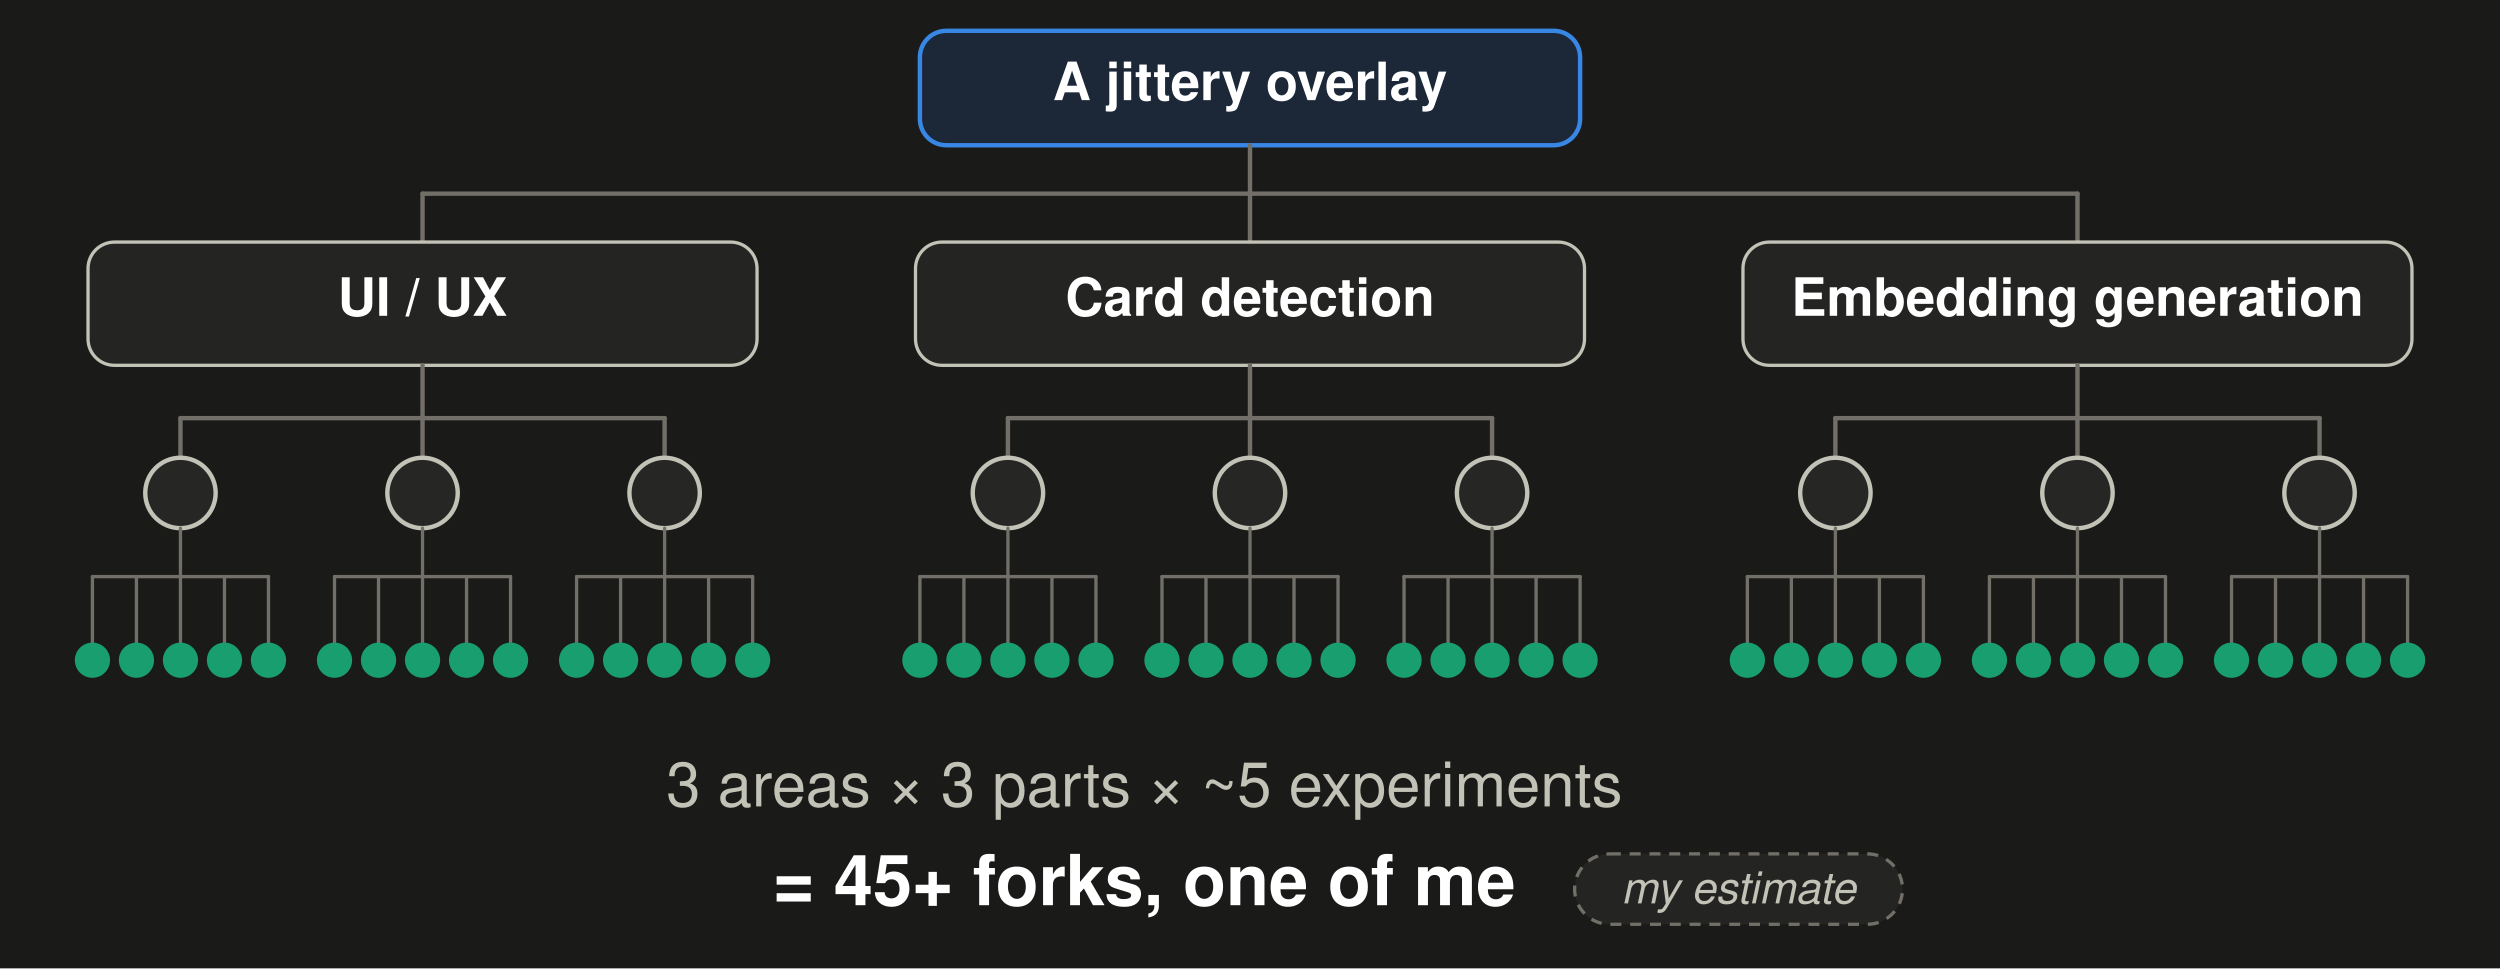
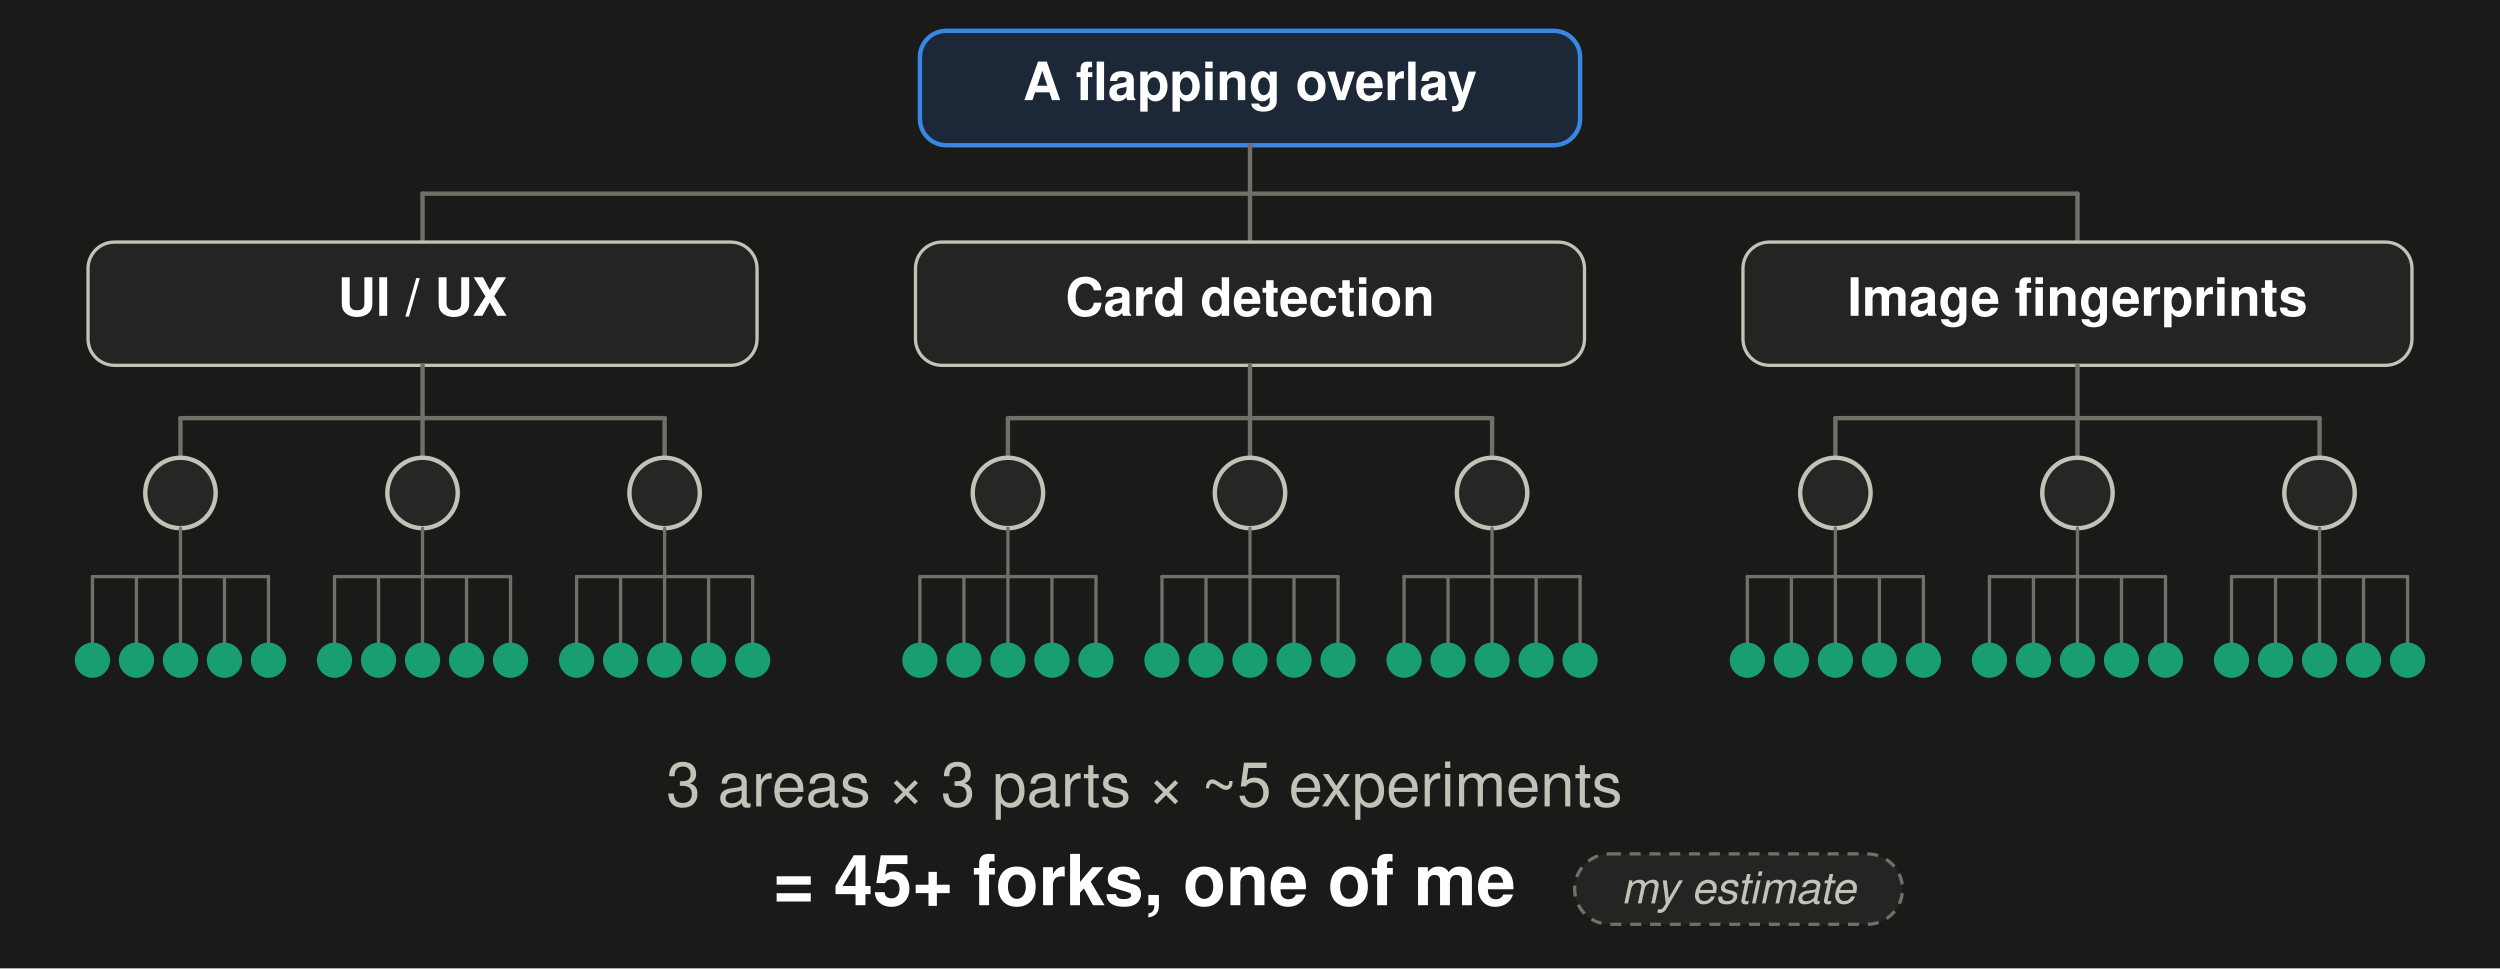
<svg xmlns="http://www.w3.org/2000/svg" viewBox="0 0 1136 440" width="1136" height="440" role="img" aria-labelledby="t d" style="font-family:system-ui, -apple-system, 'Segoe UI', Helvetica, Arial, sans-serif">
  <defs />
  <rect x="0" y="0" width="1136" height="440" data-fill-role="canvas" fill="#1a1a19" />
  <rect x="418" y="14" width="300" height="52" rx="12" data-fill-role="edge-fill" fill="#1c2838" data-stroke-role="edge-line" stroke="#3987e5" stroke-width="2" />
-   <text x="568" y="40" font-size="24" font-weight="700" text-anchor="middle" dominant-baseline="central" data-fill-role="ink" fill="#ffffff">A jittery overlay</text>
+   <text x="568" y="40" font-size="24" font-weight="700" text-anchor="middle" dominant-baseline="central" data-fill-role="ink" fill="#ffffff">A flapping overlay</text>
  <path d="M568 66 L568 88" fill="none" data-stroke-role="data-line" stroke="#726f68" stroke-width="2" stroke-linecap="round" />
  <path d="M192 88 L944 88" fill="none" data-stroke-role="data-line" stroke="#726f68" stroke-width="2" stroke-linecap="round" />
  <path d="M192 88 L192 110" fill="none" data-stroke-role="data-line" stroke="#726f68" stroke-width="2" stroke-linecap="round" />
  <rect x="40" y="110" width="304" height="56" rx="12" data-fill-role="surface" fill="#242422" data-stroke-role="ink" stroke="#c3c2b7" stroke-width="1.5" data-layout-group="fa" data-distribution="equal-gap" data-axis="x" data-group-count="3" data-gap-tol="1" data-layout-item="fa" />
  <text x="192" y="138" font-size="24" font-weight="700" text-anchor="middle" dominant-baseline="central" data-fill-role="ink" fill="#ffffff">UI / UX</text>
  <path d="M192 166 L192 190" fill="none" data-stroke-role="data-line" stroke="#726f68" stroke-width="2" stroke-linecap="round" />
  <path d="M82 190 L302 190" fill="none" data-stroke-role="data-line" stroke="#726f68" stroke-width="2" stroke-linecap="round" />
  <path d="M82 190 L82 208" fill="none" data-stroke-role="data-line" stroke="#726f68" stroke-width="2" stroke-linecap="round" />
  <circle cx="82" cy="224" r="16" data-fill-role="data-fill" fill="#262624" data-stroke-role="ink" stroke="#c3c2b7" stroke-width="2" />
  <path d="M82 240 L82 262" fill="none" data-stroke-role="data-line" stroke="#726f68" stroke-width="1.5" stroke-linecap="round" />
  <path d="M42 262 L122 262" fill="none" data-stroke-role="data-line" stroke="#726f68" stroke-width="1.5" stroke-linecap="round" />
  <path d="M42 262 L42 292" fill="none" data-stroke-role="data-line" stroke="#726f68" stroke-width="1.5" stroke-linecap="round" />
  <circle cx="42" cy="300" r="8" data-fill-role="compute-line" fill="#199e70" />
  <path d="M62 262 L62 292" fill="none" data-stroke-role="data-line" stroke="#726f68" stroke-width="1.5" stroke-linecap="round" />
  <circle cx="62" cy="300" r="8" data-fill-role="compute-line" fill="#199e70" />
  <path d="M82 262 L82 292" fill="none" data-stroke-role="data-line" stroke="#726f68" stroke-width="1.5" stroke-linecap="round" />
  <circle cx="82" cy="300" r="8" data-fill-role="compute-line" fill="#199e70" />
  <path d="M102 262 L102 292" fill="none" data-stroke-role="data-line" stroke="#726f68" stroke-width="1.5" stroke-linecap="round" />
  <circle cx="102" cy="300" r="8" data-fill-role="compute-line" fill="#199e70" />
  <path d="M122 262 L122 292" fill="none" data-stroke-role="data-line" stroke="#726f68" stroke-width="1.5" stroke-linecap="round" />
  <circle cx="122" cy="300" r="8" data-fill-role="compute-line" fill="#199e70" />
  <path d="M192 190 L192 208" fill="none" data-stroke-role="data-line" stroke="#726f68" stroke-width="2" stroke-linecap="round" />
  <circle cx="192" cy="224" r="16" data-fill-role="data-fill" fill="#262624" data-stroke-role="ink" stroke="#c3c2b7" stroke-width="2" />
  <path d="M192 240 L192 262" fill="none" data-stroke-role="data-line" stroke="#726f68" stroke-width="1.5" stroke-linecap="round" />
  <path d="M152 262 L232 262" fill="none" data-stroke-role="data-line" stroke="#726f68" stroke-width="1.5" stroke-linecap="round" />
  <path d="M152 262 L152 292" fill="none" data-stroke-role="data-line" stroke="#726f68" stroke-width="1.5" stroke-linecap="round" />
  <circle cx="152" cy="300" r="8" data-fill-role="compute-line" fill="#199e70" />
  <path d="M172 262 L172 292" fill="none" data-stroke-role="data-line" stroke="#726f68" stroke-width="1.5" stroke-linecap="round" />
  <circle cx="172" cy="300" r="8" data-fill-role="compute-line" fill="#199e70" />
  <path d="M192 262 L192 292" fill="none" data-stroke-role="data-line" stroke="#726f68" stroke-width="1.5" stroke-linecap="round" />
  <circle cx="192" cy="300" r="8" data-fill-role="compute-line" fill="#199e70" />
  <path d="M212 262 L212 292" fill="none" data-stroke-role="data-line" stroke="#726f68" stroke-width="1.5" stroke-linecap="round" />
  <circle cx="212" cy="300" r="8" data-fill-role="compute-line" fill="#199e70" />
  <path d="M232 262 L232 292" fill="none" data-stroke-role="data-line" stroke="#726f68" stroke-width="1.5" stroke-linecap="round" />
  <circle cx="232" cy="300" r="8" data-fill-role="compute-line" fill="#199e70" />
  <path d="M302 190 L302 208" fill="none" data-stroke-role="data-line" stroke="#726f68" stroke-width="2" stroke-linecap="round" />
  <circle cx="302" cy="224" r="16" data-fill-role="data-fill" fill="#262624" data-stroke-role="ink" stroke="#c3c2b7" stroke-width="2" />
  <path d="M302 240 L302 262" fill="none" data-stroke-role="data-line" stroke="#726f68" stroke-width="1.5" stroke-linecap="round" />
  <path d="M262 262 L342 262" fill="none" data-stroke-role="data-line" stroke="#726f68" stroke-width="1.5" stroke-linecap="round" />
  <path d="M262 262 L262 292" fill="none" data-stroke-role="data-line" stroke="#726f68" stroke-width="1.5" stroke-linecap="round" />
  <circle cx="262" cy="300" r="8" data-fill-role="compute-line" fill="#199e70" />
  <path d="M282 262 L282 292" fill="none" data-stroke-role="data-line" stroke="#726f68" stroke-width="1.5" stroke-linecap="round" />
  <circle cx="282" cy="300" r="8" data-fill-role="compute-line" fill="#199e70" />
  <path d="M302 262 L302 292" fill="none" data-stroke-role="data-line" stroke="#726f68" stroke-width="1.5" stroke-linecap="round" />
  <circle cx="302" cy="300" r="8" data-fill-role="compute-line" fill="#199e70" />
  <path d="M322 262 L322 292" fill="none" data-stroke-role="data-line" stroke="#726f68" stroke-width="1.5" stroke-linecap="round" />
  <circle cx="322" cy="300" r="8" data-fill-role="compute-line" fill="#199e70" />
  <path d="M342 262 L342 292" fill="none" data-stroke-role="data-line" stroke="#726f68" stroke-width="1.5" stroke-linecap="round" />
  <circle cx="342" cy="300" r="8" data-fill-role="compute-line" fill="#199e70" />
  <path d="M568 88 L568 110" fill="none" data-stroke-role="data-line" stroke="#726f68" stroke-width="2" stroke-linecap="round" />
  <rect x="416" y="110" width="304" height="56" rx="12" data-fill-role="surface" fill="#242422" data-stroke-role="ink" stroke="#c3c2b7" stroke-width="1.5" data-layout-item="fa" />
  <text x="568" y="138" font-size="24" font-weight="700" text-anchor="middle" dominant-baseline="central" data-fill-role="ink" fill="#ffffff">Card detection</text>
  <path d="M568 166 L568 190" fill="none" data-stroke-role="data-line" stroke="#726f68" stroke-width="2" stroke-linecap="round" />
  <path d="M458 190 L678 190" fill="none" data-stroke-role="data-line" stroke="#726f68" stroke-width="2" stroke-linecap="round" />
  <path d="M458 190 L458 208" fill="none" data-stroke-role="data-line" stroke="#726f68" stroke-width="2" stroke-linecap="round" />
  <circle cx="458" cy="224" r="16" data-fill-role="data-fill" fill="#262624" data-stroke-role="ink" stroke="#c3c2b7" stroke-width="2" />
  <path d="M458 240 L458 262" fill="none" data-stroke-role="data-line" stroke="#726f68" stroke-width="1.5" stroke-linecap="round" />
  <path d="M418 262 L498 262" fill="none" data-stroke-role="data-line" stroke="#726f68" stroke-width="1.5" stroke-linecap="round" />
  <path d="M418 262 L418 292" fill="none" data-stroke-role="data-line" stroke="#726f68" stroke-width="1.5" stroke-linecap="round" />
  <circle cx="418" cy="300" r="8" data-fill-role="compute-line" fill="#199e70" />
  <path d="M438 262 L438 292" fill="none" data-stroke-role="data-line" stroke="#726f68" stroke-width="1.5" stroke-linecap="round" />
  <circle cx="438" cy="300" r="8" data-fill-role="compute-line" fill="#199e70" />
  <path d="M458 262 L458 292" fill="none" data-stroke-role="data-line" stroke="#726f68" stroke-width="1.5" stroke-linecap="round" />
  <circle cx="458" cy="300" r="8" data-fill-role="compute-line" fill="#199e70" />
  <path d="M478 262 L478 292" fill="none" data-stroke-role="data-line" stroke="#726f68" stroke-width="1.5" stroke-linecap="round" />
  <circle cx="478" cy="300" r="8" data-fill-role="compute-line" fill="#199e70" />
  <path d="M498 262 L498 292" fill="none" data-stroke-role="data-line" stroke="#726f68" stroke-width="1.5" stroke-linecap="round" />
  <circle cx="498" cy="300" r="8" data-fill-role="compute-line" fill="#199e70" />
  <path d="M568 190 L568 208" fill="none" data-stroke-role="data-line" stroke="#726f68" stroke-width="2" stroke-linecap="round" />
  <circle cx="568" cy="224" r="16" data-fill-role="data-fill" fill="#262624" data-stroke-role="ink" stroke="#c3c2b7" stroke-width="2" />
  <path d="M568 240 L568 262" fill="none" data-stroke-role="data-line" stroke="#726f68" stroke-width="1.5" stroke-linecap="round" />
  <path d="M528 262 L608 262" fill="none" data-stroke-role="data-line" stroke="#726f68" stroke-width="1.5" stroke-linecap="round" />
  <path d="M528 262 L528 292" fill="none" data-stroke-role="data-line" stroke="#726f68" stroke-width="1.5" stroke-linecap="round" />
  <circle cx="528" cy="300" r="8" data-fill-role="compute-line" fill="#199e70" />
  <path d="M548 262 L548 292" fill="none" data-stroke-role="data-line" stroke="#726f68" stroke-width="1.5" stroke-linecap="round" />
  <circle cx="548" cy="300" r="8" data-fill-role="compute-line" fill="#199e70" />
  <path d="M568 262 L568 292" fill="none" data-stroke-role="data-line" stroke="#726f68" stroke-width="1.5" stroke-linecap="round" />
  <circle cx="568" cy="300" r="8" data-fill-role="compute-line" fill="#199e70" />
  <path d="M588 262 L588 292" fill="none" data-stroke-role="data-line" stroke="#726f68" stroke-width="1.5" stroke-linecap="round" />
  <circle cx="588" cy="300" r="8" data-fill-role="compute-line" fill="#199e70" />
  <path d="M608 262 L608 292" fill="none" data-stroke-role="data-line" stroke="#726f68" stroke-width="1.5" stroke-linecap="round" />
  <circle cx="608" cy="300" r="8" data-fill-role="compute-line" fill="#199e70" />
  <path d="M678 190 L678 208" fill="none" data-stroke-role="data-line" stroke="#726f68" stroke-width="2" stroke-linecap="round" />
  <circle cx="678" cy="224" r="16" data-fill-role="data-fill" fill="#262624" data-stroke-role="ink" stroke="#c3c2b7" stroke-width="2" />
  <path d="M678 240 L678 262" fill="none" data-stroke-role="data-line" stroke="#726f68" stroke-width="1.5" stroke-linecap="round" />
  <path d="M638 262 L718 262" fill="none" data-stroke-role="data-line" stroke="#726f68" stroke-width="1.5" stroke-linecap="round" />
  <path d="M638 262 L638 292" fill="none" data-stroke-role="data-line" stroke="#726f68" stroke-width="1.5" stroke-linecap="round" />
  <circle cx="638" cy="300" r="8" data-fill-role="compute-line" fill="#199e70" />
  <path d="M658 262 L658 292" fill="none" data-stroke-role="data-line" stroke="#726f68" stroke-width="1.5" stroke-linecap="round" />
  <circle cx="658" cy="300" r="8" data-fill-role="compute-line" fill="#199e70" />
  <path d="M678 262 L678 292" fill="none" data-stroke-role="data-line" stroke="#726f68" stroke-width="1.5" stroke-linecap="round" />
  <circle cx="678" cy="300" r="8" data-fill-role="compute-line" fill="#199e70" />
  <path d="M698 262 L698 292" fill="none" data-stroke-role="data-line" stroke="#726f68" stroke-width="1.5" stroke-linecap="round" />
  <circle cx="698" cy="300" r="8" data-fill-role="compute-line" fill="#199e70" />
  <path d="M718 262 L718 292" fill="none" data-stroke-role="data-line" stroke="#726f68" stroke-width="1.5" stroke-linecap="round" />
  <circle cx="718" cy="300" r="8" data-fill-role="compute-line" fill="#199e70" />
  <path d="M944 88 L944 110" fill="none" data-stroke-role="data-line" stroke="#726f68" stroke-width="2" stroke-linecap="round" />
  <rect x="792" y="110" width="304" height="56" rx="12" data-fill-role="surface" fill="#242422" data-stroke-role="ink" stroke="#c3c2b7" stroke-width="1.5" data-layout-item="fa" />
-   <text x="944" y="138" font-size="24" font-weight="700" text-anchor="middle" dominant-baseline="central" data-fill-role="ink" fill="#ffffff">Embedding generation</text>
+   <text x="944" y="138" font-size="24" font-weight="700" text-anchor="middle" dominant-baseline="central" data-fill-role="ink" fill="#ffffff">Image fingerprints</text>
  <path d="M944 166 L944 190" fill="none" data-stroke-role="data-line" stroke="#726f68" stroke-width="2" stroke-linecap="round" />
  <path d="M834 190 L1054 190" fill="none" data-stroke-role="data-line" stroke="#726f68" stroke-width="2" stroke-linecap="round" />
  <path d="M834 190 L834 208" fill="none" data-stroke-role="data-line" stroke="#726f68" stroke-width="2" stroke-linecap="round" />
  <circle cx="834" cy="224" r="16" data-fill-role="data-fill" fill="#262624" data-stroke-role="ink" stroke="#c3c2b7" stroke-width="2" />
  <path d="M834 240 L834 262" fill="none" data-stroke-role="data-line" stroke="#726f68" stroke-width="1.5" stroke-linecap="round" />
  <path d="M794 262 L874 262" fill="none" data-stroke-role="data-line" stroke="#726f68" stroke-width="1.5" stroke-linecap="round" />
  <path d="M794 262 L794 292" fill="none" data-stroke-role="data-line" stroke="#726f68" stroke-width="1.5" stroke-linecap="round" />
  <circle cx="794" cy="300" r="8" data-fill-role="compute-line" fill="#199e70" />
  <path d="M814 262 L814 292" fill="none" data-stroke-role="data-line" stroke="#726f68" stroke-width="1.5" stroke-linecap="round" />
  <circle cx="814" cy="300" r="8" data-fill-role="compute-line" fill="#199e70" />
  <path d="M834 262 L834 292" fill="none" data-stroke-role="data-line" stroke="#726f68" stroke-width="1.5" stroke-linecap="round" />
  <circle cx="834" cy="300" r="8" data-fill-role="compute-line" fill="#199e70" />
  <path d="M854 262 L854 292" fill="none" data-stroke-role="data-line" stroke="#726f68" stroke-width="1.5" stroke-linecap="round" />
  <circle cx="854" cy="300" r="8" data-fill-role="compute-line" fill="#199e70" />
  <path d="M874 262 L874 292" fill="none" data-stroke-role="data-line" stroke="#726f68" stroke-width="1.5" stroke-linecap="round" />
  <circle cx="874" cy="300" r="8" data-fill-role="compute-line" fill="#199e70" />
  <path d="M944 190 L944 208" fill="none" data-stroke-role="data-line" stroke="#726f68" stroke-width="2" stroke-linecap="round" />
  <circle cx="944" cy="224" r="16" data-fill-role="data-fill" fill="#262624" data-stroke-role="ink" stroke="#c3c2b7" stroke-width="2" />
  <path d="M944 240 L944 262" fill="none" data-stroke-role="data-line" stroke="#726f68" stroke-width="1.5" stroke-linecap="round" />
  <path d="M904 262 L984 262" fill="none" data-stroke-role="data-line" stroke="#726f68" stroke-width="1.5" stroke-linecap="round" />
  <path d="M904 262 L904 292" fill="none" data-stroke-role="data-line" stroke="#726f68" stroke-width="1.5" stroke-linecap="round" />
  <circle cx="904" cy="300" r="8" data-fill-role="compute-line" fill="#199e70" />
  <path d="M924 262 L924 292" fill="none" data-stroke-role="data-line" stroke="#726f68" stroke-width="1.5" stroke-linecap="round" />
  <circle cx="924" cy="300" r="8" data-fill-role="compute-line" fill="#199e70" />
  <path d="M944 262 L944 292" fill="none" data-stroke-role="data-line" stroke="#726f68" stroke-width="1.5" stroke-linecap="round" />
  <circle cx="944" cy="300" r="8" data-fill-role="compute-line" fill="#199e70" />
  <path d="M964 262 L964 292" fill="none" data-stroke-role="data-line" stroke="#726f68" stroke-width="1.5" stroke-linecap="round" />
  <circle cx="964" cy="300" r="8" data-fill-role="compute-line" fill="#199e70" />
  <path d="M984 262 L984 292" fill="none" data-stroke-role="data-line" stroke="#726f68" stroke-width="1.5" stroke-linecap="round" />
  <circle cx="984" cy="300" r="8" data-fill-role="compute-line" fill="#199e70" />
  <path d="M1054 190 L1054 208" fill="none" data-stroke-role="data-line" stroke="#726f68" stroke-width="2" stroke-linecap="round" />
  <circle cx="1054" cy="224" r="16" data-fill-role="data-fill" fill="#262624" data-stroke-role="ink" stroke="#c3c2b7" stroke-width="2" />
  <path d="M1054 240 L1054 262" fill="none" data-stroke-role="data-line" stroke="#726f68" stroke-width="1.5" stroke-linecap="round" />
  <path d="M1014 262 L1094 262" fill="none" data-stroke-role="data-line" stroke="#726f68" stroke-width="1.5" stroke-linecap="round" />
  <path d="M1014 262 L1014 292" fill="none" data-stroke-role="data-line" stroke="#726f68" stroke-width="1.5" stroke-linecap="round" />
  <circle cx="1014" cy="300" r="8" data-fill-role="compute-line" fill="#199e70" />
  <path d="M1034 262 L1034 292" fill="none" data-stroke-role="data-line" stroke="#726f68" stroke-width="1.5" stroke-linecap="round" />
  <circle cx="1034" cy="300" r="8" data-fill-role="compute-line" fill="#199e70" />
  <path d="M1054 262 L1054 292" fill="none" data-stroke-role="data-line" stroke="#726f68" stroke-width="1.5" stroke-linecap="round" />
  <circle cx="1054" cy="300" r="8" data-fill-role="compute-line" fill="#199e70" />
  <path d="M1074 262 L1074 292" fill="none" data-stroke-role="data-line" stroke="#726f68" stroke-width="1.5" stroke-linecap="round" />
  <circle cx="1074" cy="300" r="8" data-fill-role="compute-line" fill="#199e70" />
  <path d="M1094 262 L1094 292" fill="none" data-stroke-role="data-line" stroke="#726f68" stroke-width="1.5" stroke-linecap="round" />
  <circle cx="1094" cy="300" r="8" data-fill-role="compute-line" fill="#199e70" />
  <text x="520" y="360" font-size="28" text-anchor="middle" dominant-baseline="central" data-fill-role="ink" fill="#c3c2b7">3 areas × 3 parts × ~5 experiments</text>
  <text x="520" y="404" font-size="32" font-weight="700" text-anchor="middle" dominant-baseline="central" data-fill-role="ink" fill="#ffffff">= 45+ forks, one of me</text>
  <rect x="715.5" y="388" width="149" height="32" rx="16" data-fill-role="surface" fill="#242422" data-stroke-role="data-line" stroke="#726f68" stroke-width="1.5" stroke-dasharray="5 4" />
  <text x="790" y="404" font-size="20" font-style="italic" text-anchor="middle" dominant-baseline="central" data-fill-role="ink" fill="#c3c2b7">my estimate</text>
</svg>
